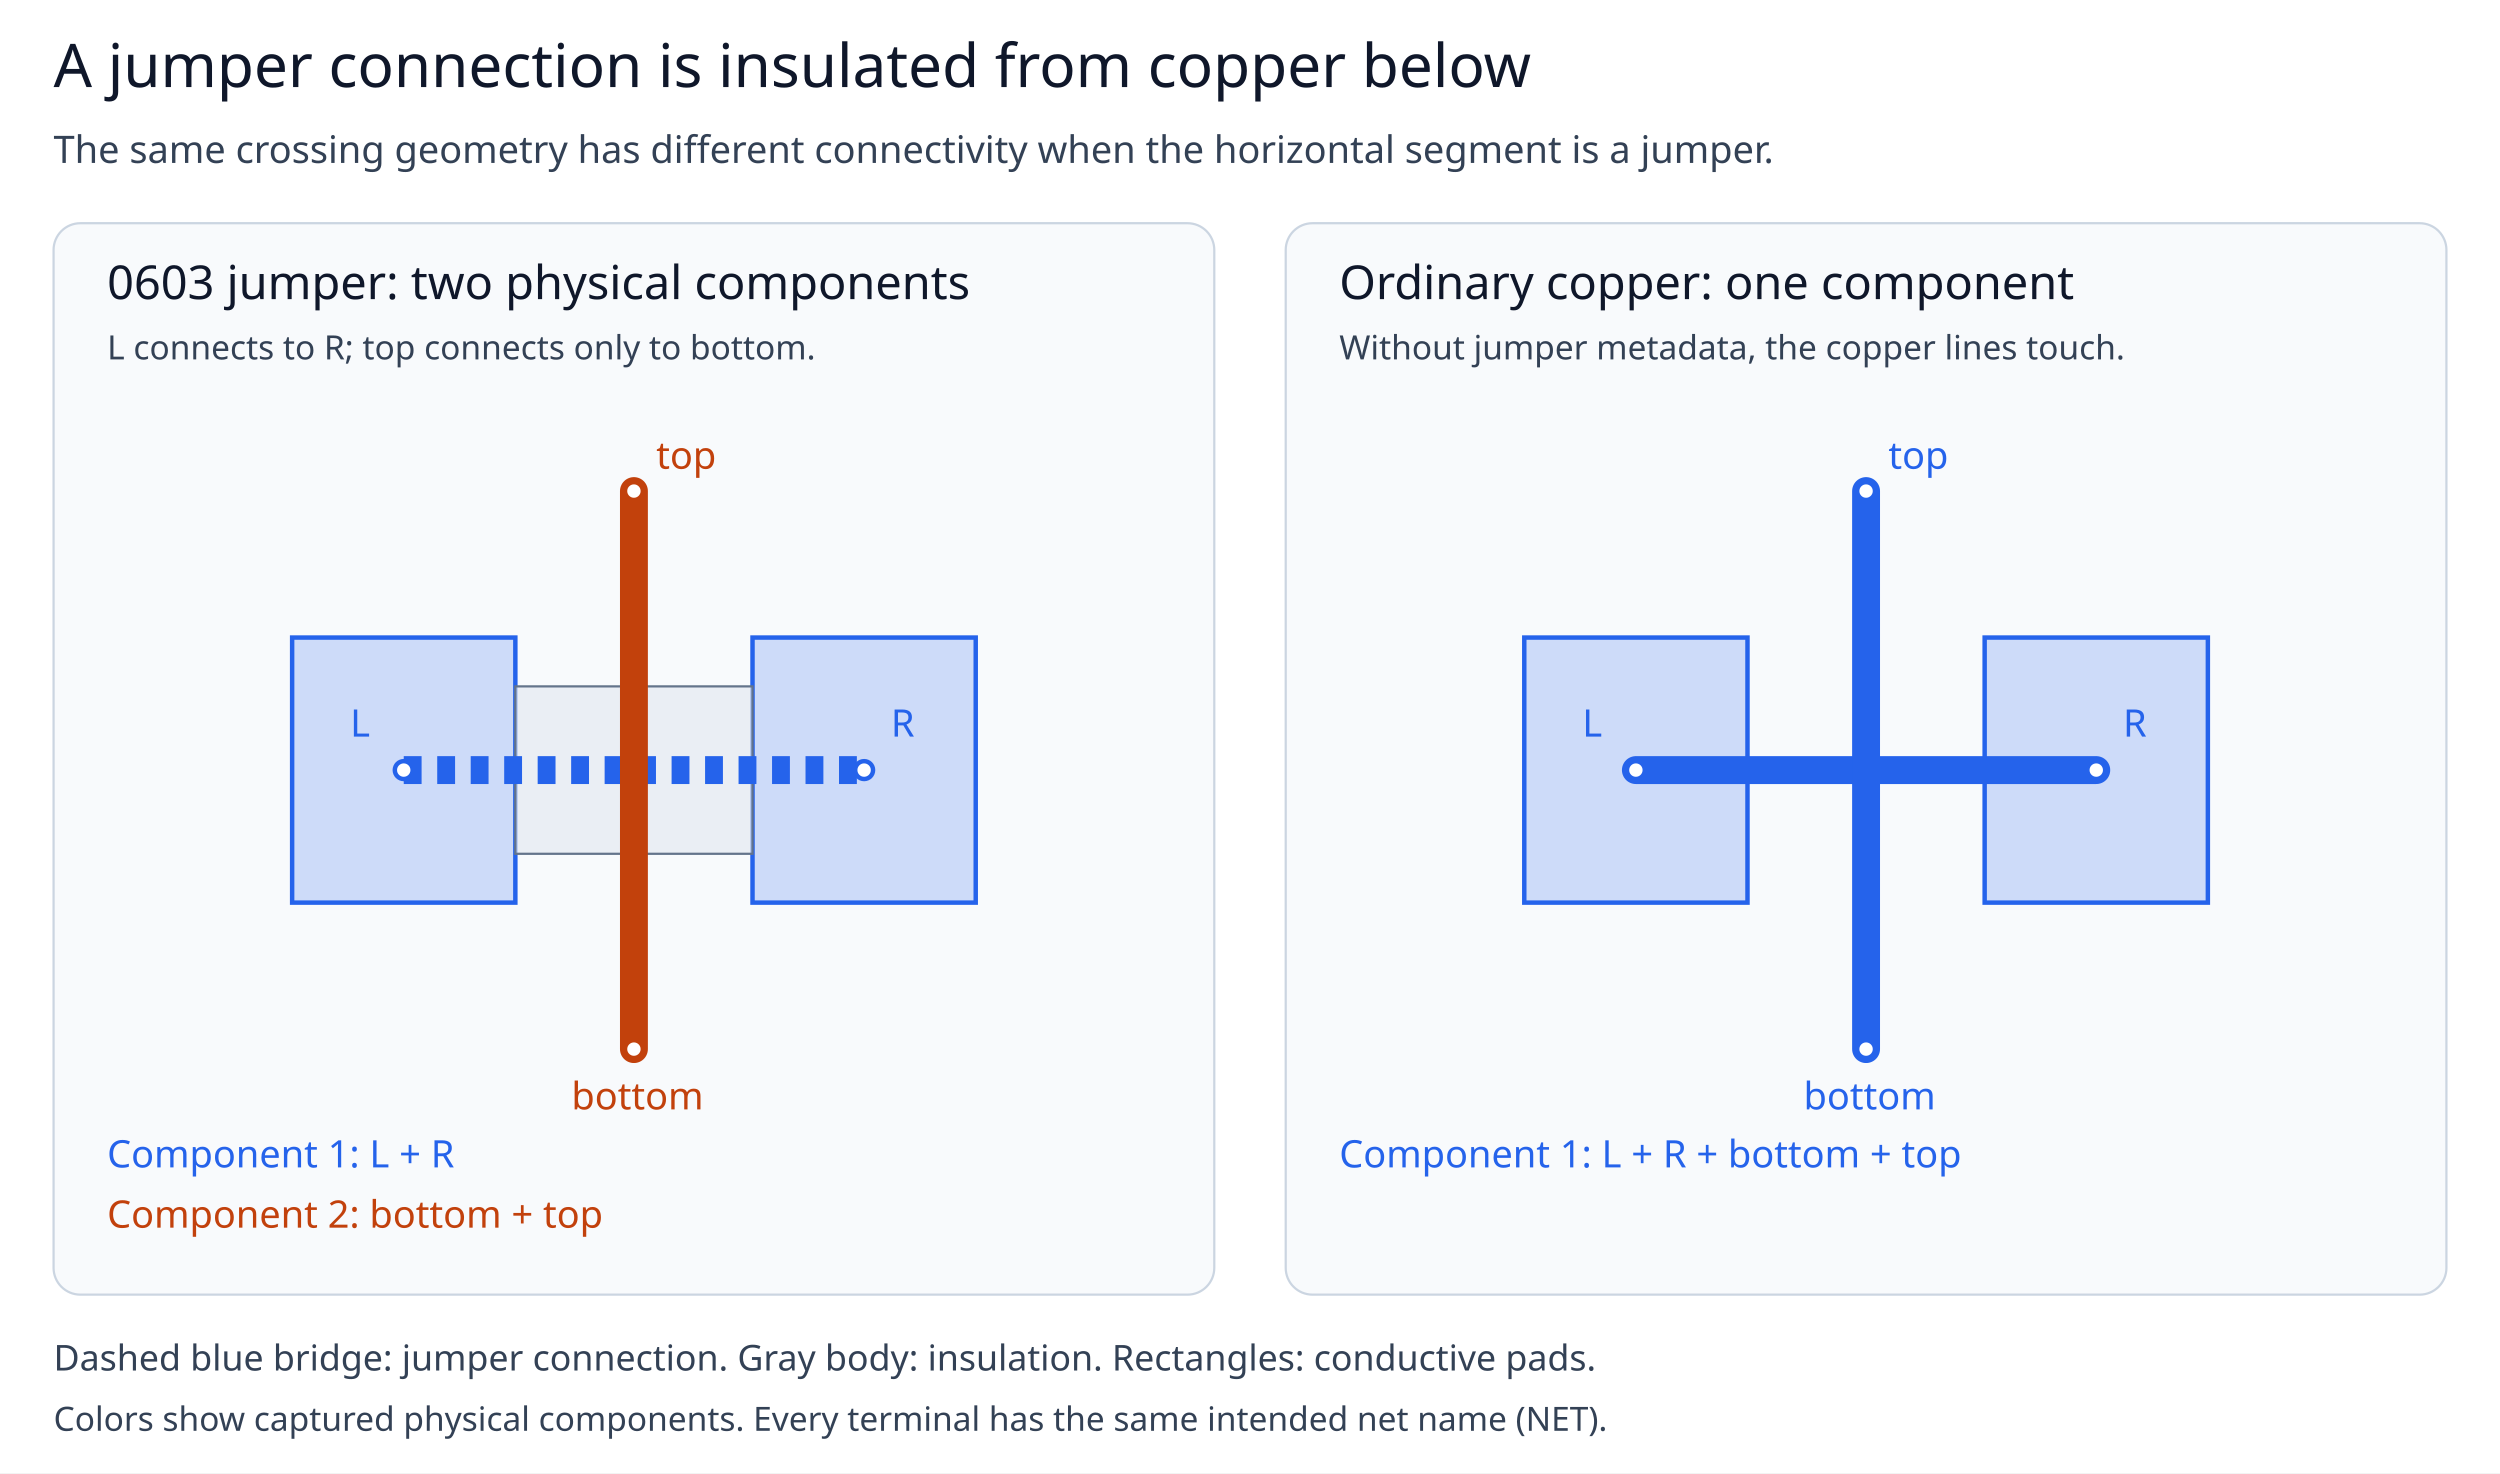
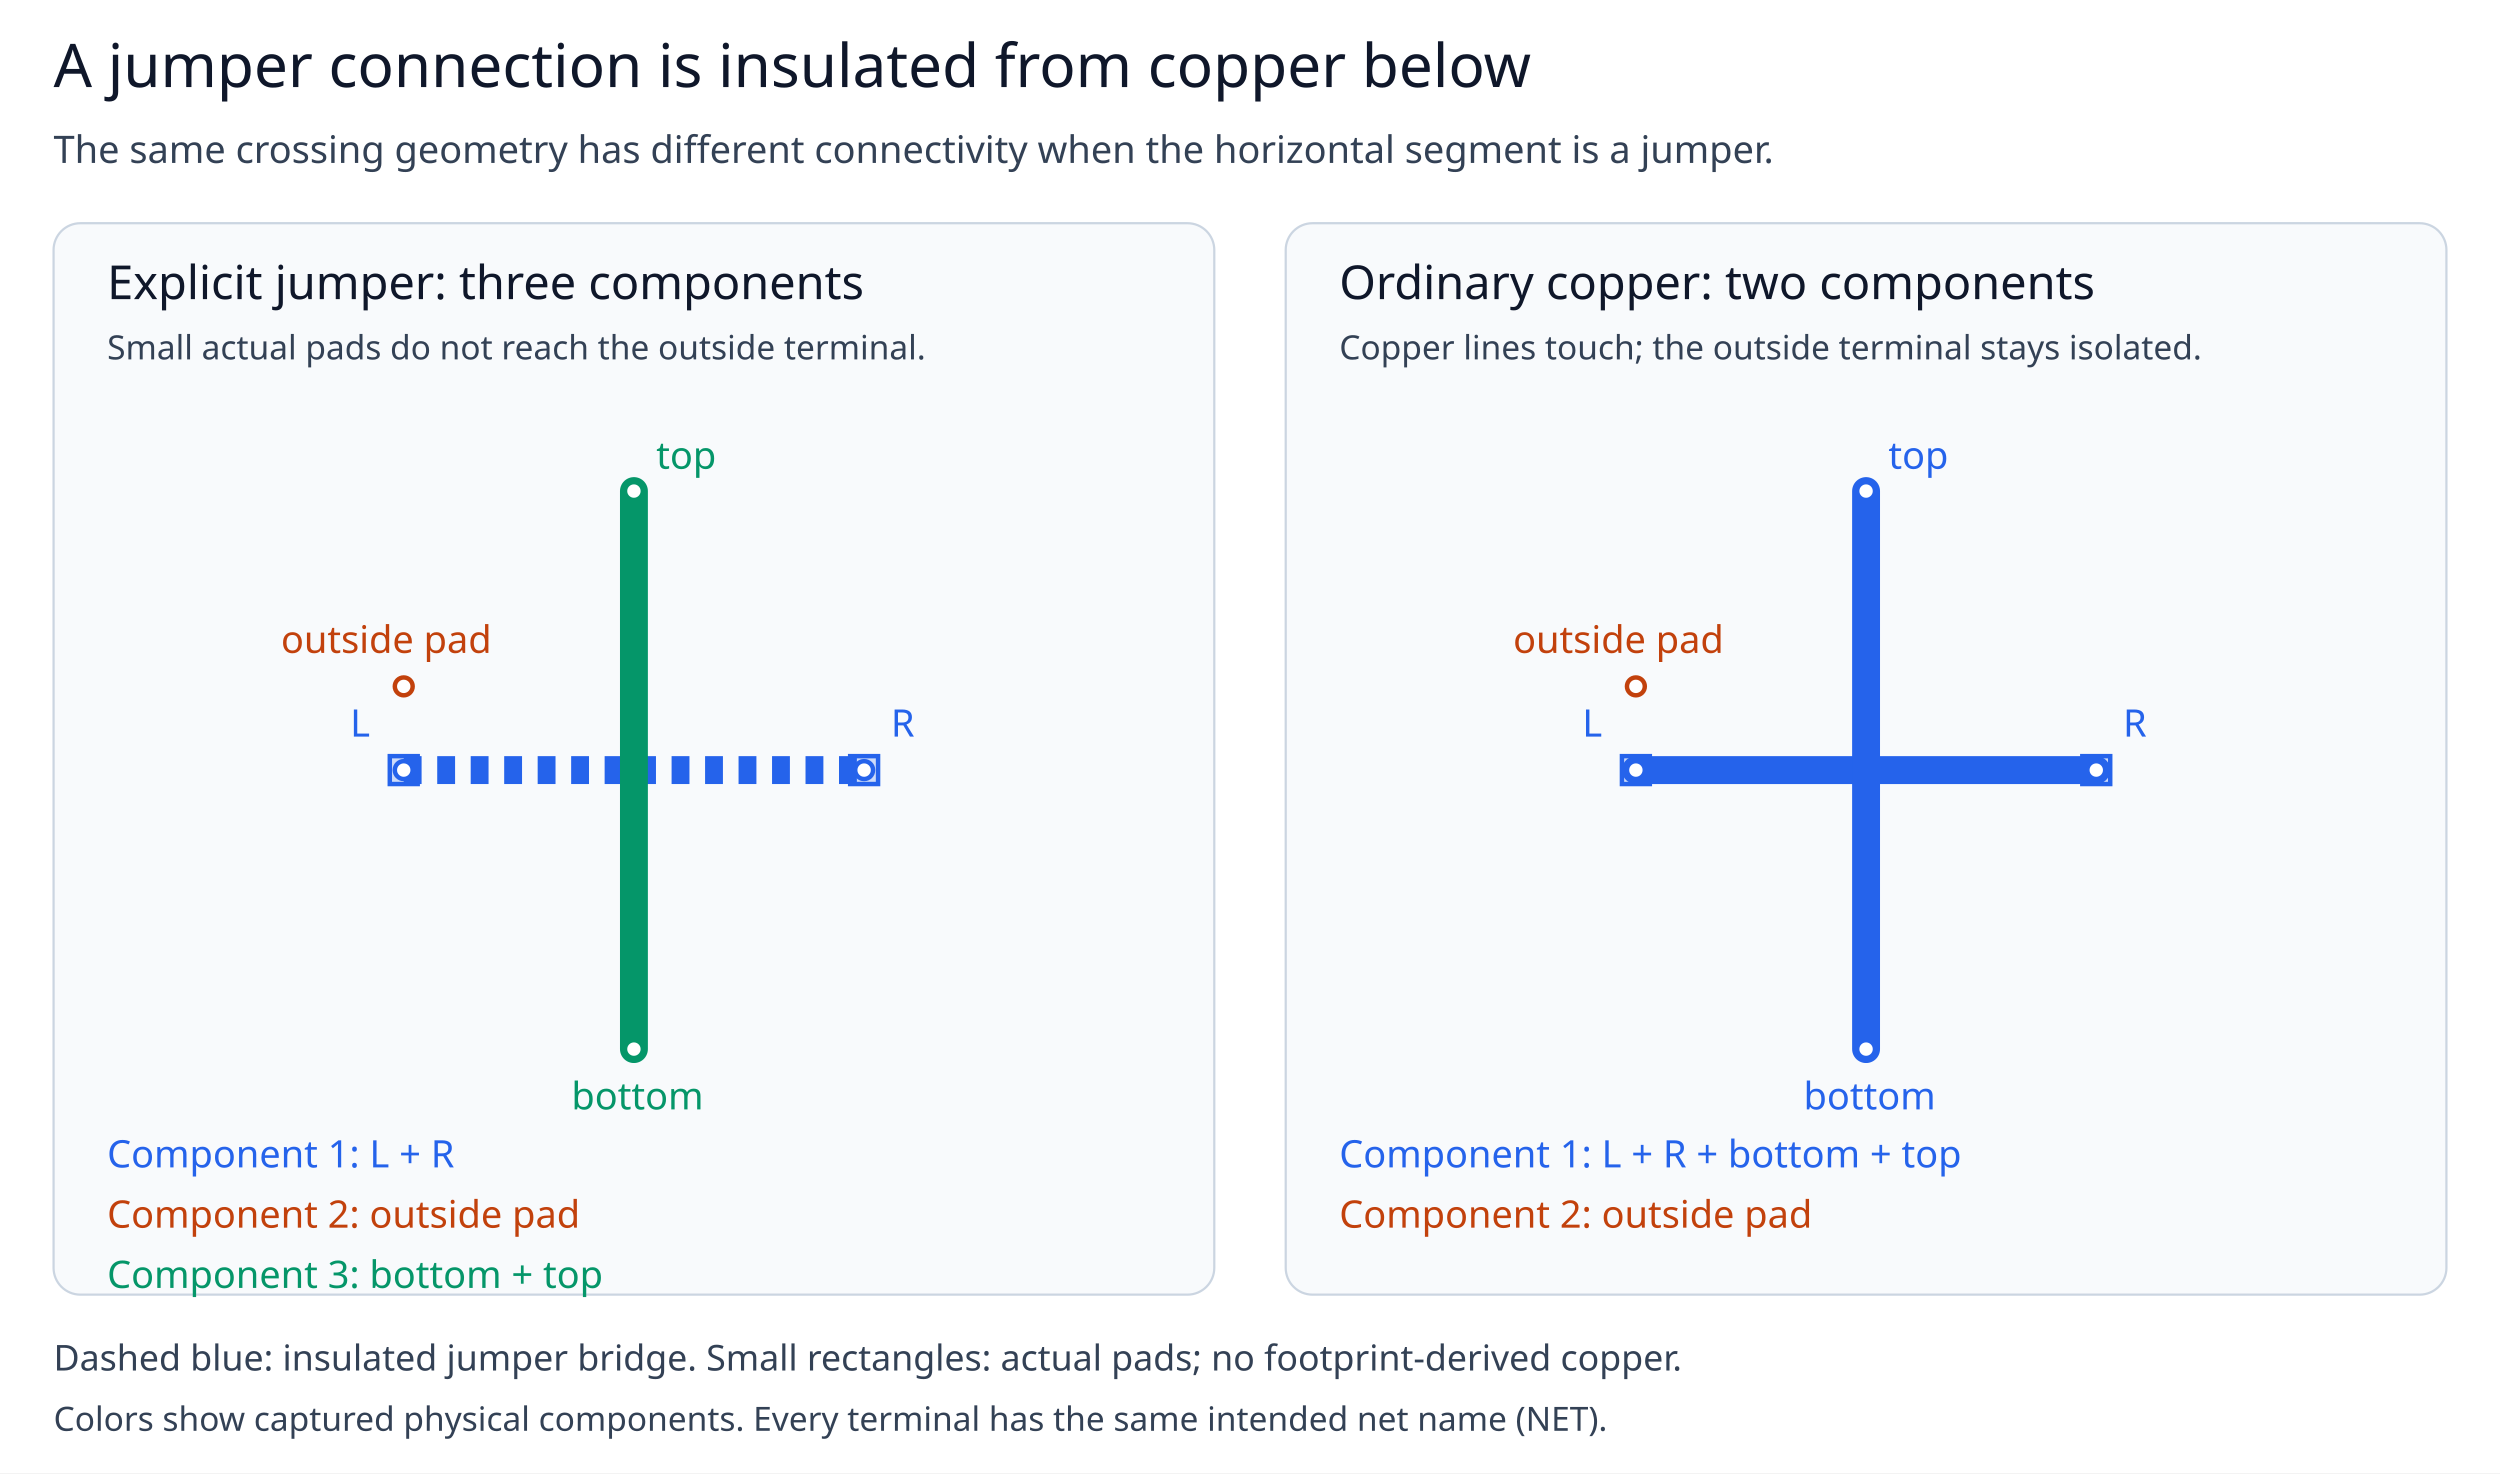
<svg xmlns="http://www.w3.org/2000/svg" width="1120" height="660" viewBox="0 0 1120 660">
  <rect width="1120" height="660" fill="white" />
  <g font-family="sans-serif">
    <text x="24" y="39" font-size="27" fill="#0f172a">A jumper connection is insulated from copper below</text>
    <text x="24" y="73" font-size="17" fill="#334155">The same crossing geometry has different connectivity when the horizontal segment is a jumper.</text>
    <g transform="translate(24 100)">
      <rect width="520" height="480" rx="12" fill="#f8fafc" stroke="#cbd5e1" />
-       <text x="24" y="34" font-size="21" fill="#0f172a">0603 jumper: two physical components</text>
-       <text x="24" y="61" font-size="15" fill="#334155">L connects to R; top connects only to bottom.</text>
-       <rect x="106.875" y="185.625" width="100" height="118.75" fill="#2563eb" fill-opacity="0.2" stroke="#2563eb" stroke-width="2" />
-       <rect x="313.125" y="185.625" width="100" height="118.75" fill="#2563eb" fill-opacity="0.2" stroke="#2563eb" stroke-width="2" />
-       <rect x="206.875" y="207.5" width="106.25" height="75" fill="#e2e8f0" fill-opacity="0.65" stroke="#64748b" />
+       <text x="24" y="34" font-size="21" fill="#0f172a">Explicit jumper: three components</text>
+       <text x="24" y="61" font-size="15" fill="#334155">Small actual pads do not reach the outside terminal.</text>
+       <rect x="150.625" y="238.75" width="12.5" height="12.5" fill="#2563eb" fill-opacity="0.2" stroke="#2563eb" stroke-width="2" />
+       <rect x="356.875" y="238.75" width="12.5" height="12.5" fill="#2563eb" fill-opacity="0.2" stroke="#2563eb" stroke-width="2" />
      <line x1="156.875" y1="245" x2="363.125" y2="245" stroke="#2563eb" stroke-width="12.5" stroke-linecap="butt" stroke-dasharray="8 7" />
-       <line x1="260" y1="370" x2="260" y2="120" stroke="#c2410c" stroke-width="12.5" stroke-linecap="round" />
+       <line x1="260" y1="370" x2="260" y2="120" stroke="#059669" stroke-width="12.5" stroke-linecap="round" />
      <circle cx="156.875" cy="245" r="4" fill="white" stroke="#2563eb" stroke-width="2" />
      <text x="132.875" y="230" font-size="17" fill="#2563eb">L</text>
      <circle cx="363.125" cy="245" r="4" fill="white" stroke="#2563eb" stroke-width="2" />
      <text x="375.125" y="230" font-size="17" fill="#2563eb">R</text>
-       <circle cx="260" cy="370" r="4" fill="white" stroke="#c2410c" stroke-width="2" />
-       <text x="232" y="397" font-size="17" fill="#c2410c">bottom</text>
-       <circle cx="260" cy="120" r="4" fill="white" stroke="#c2410c" stroke-width="2" />
-       <text x="270" y="110" font-size="17" fill="#c2410c">top</text>
+       <circle cx="156.875" cy="207.5" r="4" fill="white" stroke="#c2410c" stroke-width="2" />
+       <text x="101.875" y="192.5" font-size="17" fill="#c2410c">outside pad</text>
+       <circle cx="260" cy="370" r="4" fill="white" stroke="#059669" stroke-width="2" />
+       <text x="232" y="397" font-size="17" fill="#059669">bottom</text>
+       <circle cx="260" cy="120" r="4" fill="white" stroke="#059669" stroke-width="2" />
+       <text x="270" y="110" font-size="17" fill="#059669">top</text>
      <text x="24" y="423" font-size="17" fill="#2563eb">Component 1: L + R</text>
-       <text x="24" y="450" font-size="17" fill="#c2410c">Component 2: bottom + top</text>
+       <text x="24" y="450" font-size="17" fill="#c2410c">Component 2: outside pad</text>
+       <text x="24" y="477" font-size="17" fill="#059669">Component 3: bottom + top</text>
    </g>
    <g transform="translate(576 100)">
      <rect width="520" height="480" rx="12" fill="#f8fafc" stroke="#cbd5e1" />
-       <text x="24" y="34" font-size="21" fill="#0f172a">Ordinary copper: one component</text>
-       <text x="24" y="61" font-size="15" fill="#334155">Without jumper metadata, the copper lines touch.</text>
-       <rect x="106.875" y="185.625" width="100" height="118.75" fill="#2563eb" fill-opacity="0.2" stroke="#2563eb" stroke-width="2" />
-       <rect x="313.125" y="185.625" width="100" height="118.75" fill="#2563eb" fill-opacity="0.2" stroke="#2563eb" stroke-width="2" />
+       <text x="24" y="34" font-size="21" fill="#0f172a">Ordinary copper: two components</text>
+       <text x="24" y="61" font-size="15" fill="#334155">Copper lines touch; the outside terminal stays isolated.</text>
+       <rect x="150.625" y="238.75" width="12.5" height="12.5" fill="#2563eb" fill-opacity="0.2" stroke="#2563eb" stroke-width="2" />
+       <rect x="356.875" y="238.75" width="12.5" height="12.5" fill="#2563eb" fill-opacity="0.2" stroke="#2563eb" stroke-width="2" />
      <line x1="156.875" y1="245" x2="363.125" y2="245" stroke="#2563eb" stroke-width="12.5" stroke-linecap="round" />
      <line x1="260" y1="370" x2="260" y2="120" stroke="#2563eb" stroke-width="12.5" stroke-linecap="round" />
      <circle cx="156.875" cy="245" r="4" fill="white" stroke="#2563eb" stroke-width="2" />
      <text x="132.875" y="230" font-size="17" fill="#2563eb">L</text>
      <circle cx="363.125" cy="245" r="4" fill="white" stroke="#2563eb" stroke-width="2" />
      <text x="375.125" y="230" font-size="17" fill="#2563eb">R</text>
+       <circle cx="156.875" cy="207.5" r="4" fill="white" stroke="#c2410c" stroke-width="2" />
+       <text x="101.875" y="192.5" font-size="17" fill="#c2410c">outside pad</text>
      <circle cx="260" cy="370" r="4" fill="white" stroke="#2563eb" stroke-width="2" />
      <text x="232" y="397" font-size="17" fill="#2563eb">bottom</text>
      <circle cx="260" cy="120" r="4" fill="white" stroke="#2563eb" stroke-width="2" />
      <text x="270" y="110" font-size="17" fill="#2563eb">top</text>
      <text x="24" y="423" font-size="17" fill="#2563eb">Component 1: L + R + bottom + top</text>
+       <text x="24" y="450" font-size="17" fill="#c2410c">Component 2: outside pad</text>
    </g>
-     <text x="24" y="614" font-size="16" fill="#334155">Dashed blue bridge: jumper connection. Gray body: insulation. Rectangles: conductive pads.</text>
+     <text x="24" y="614" font-size="16" fill="#334155">Dashed blue: insulated jumper bridge. Small rectangles: actual pads; no footprint-derived copper.</text>
    <text x="24" y="641" font-size="15" fill="#334155">Colors show captured physical components. Every terminal has the same intended net name (NET).</text>
  </g>
</svg>
